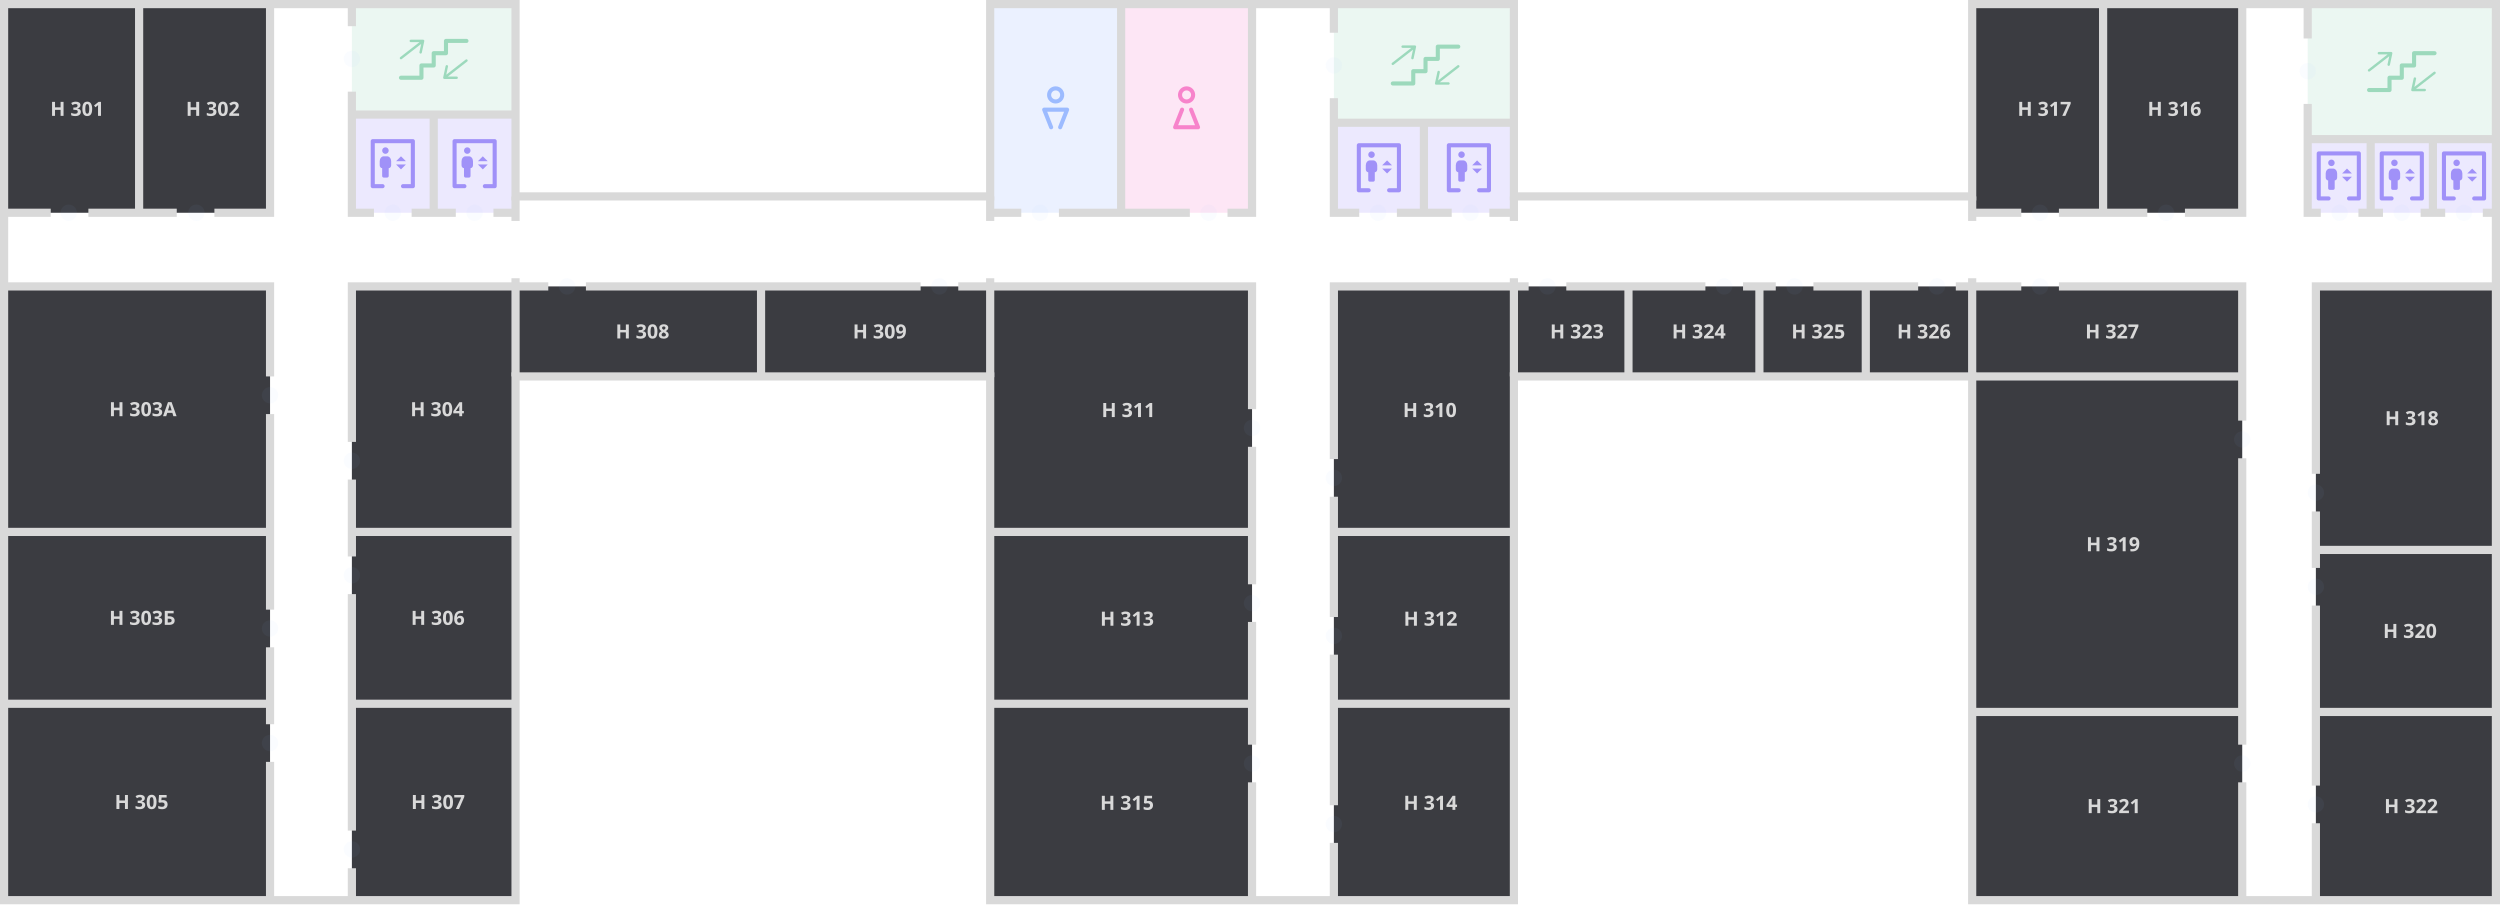
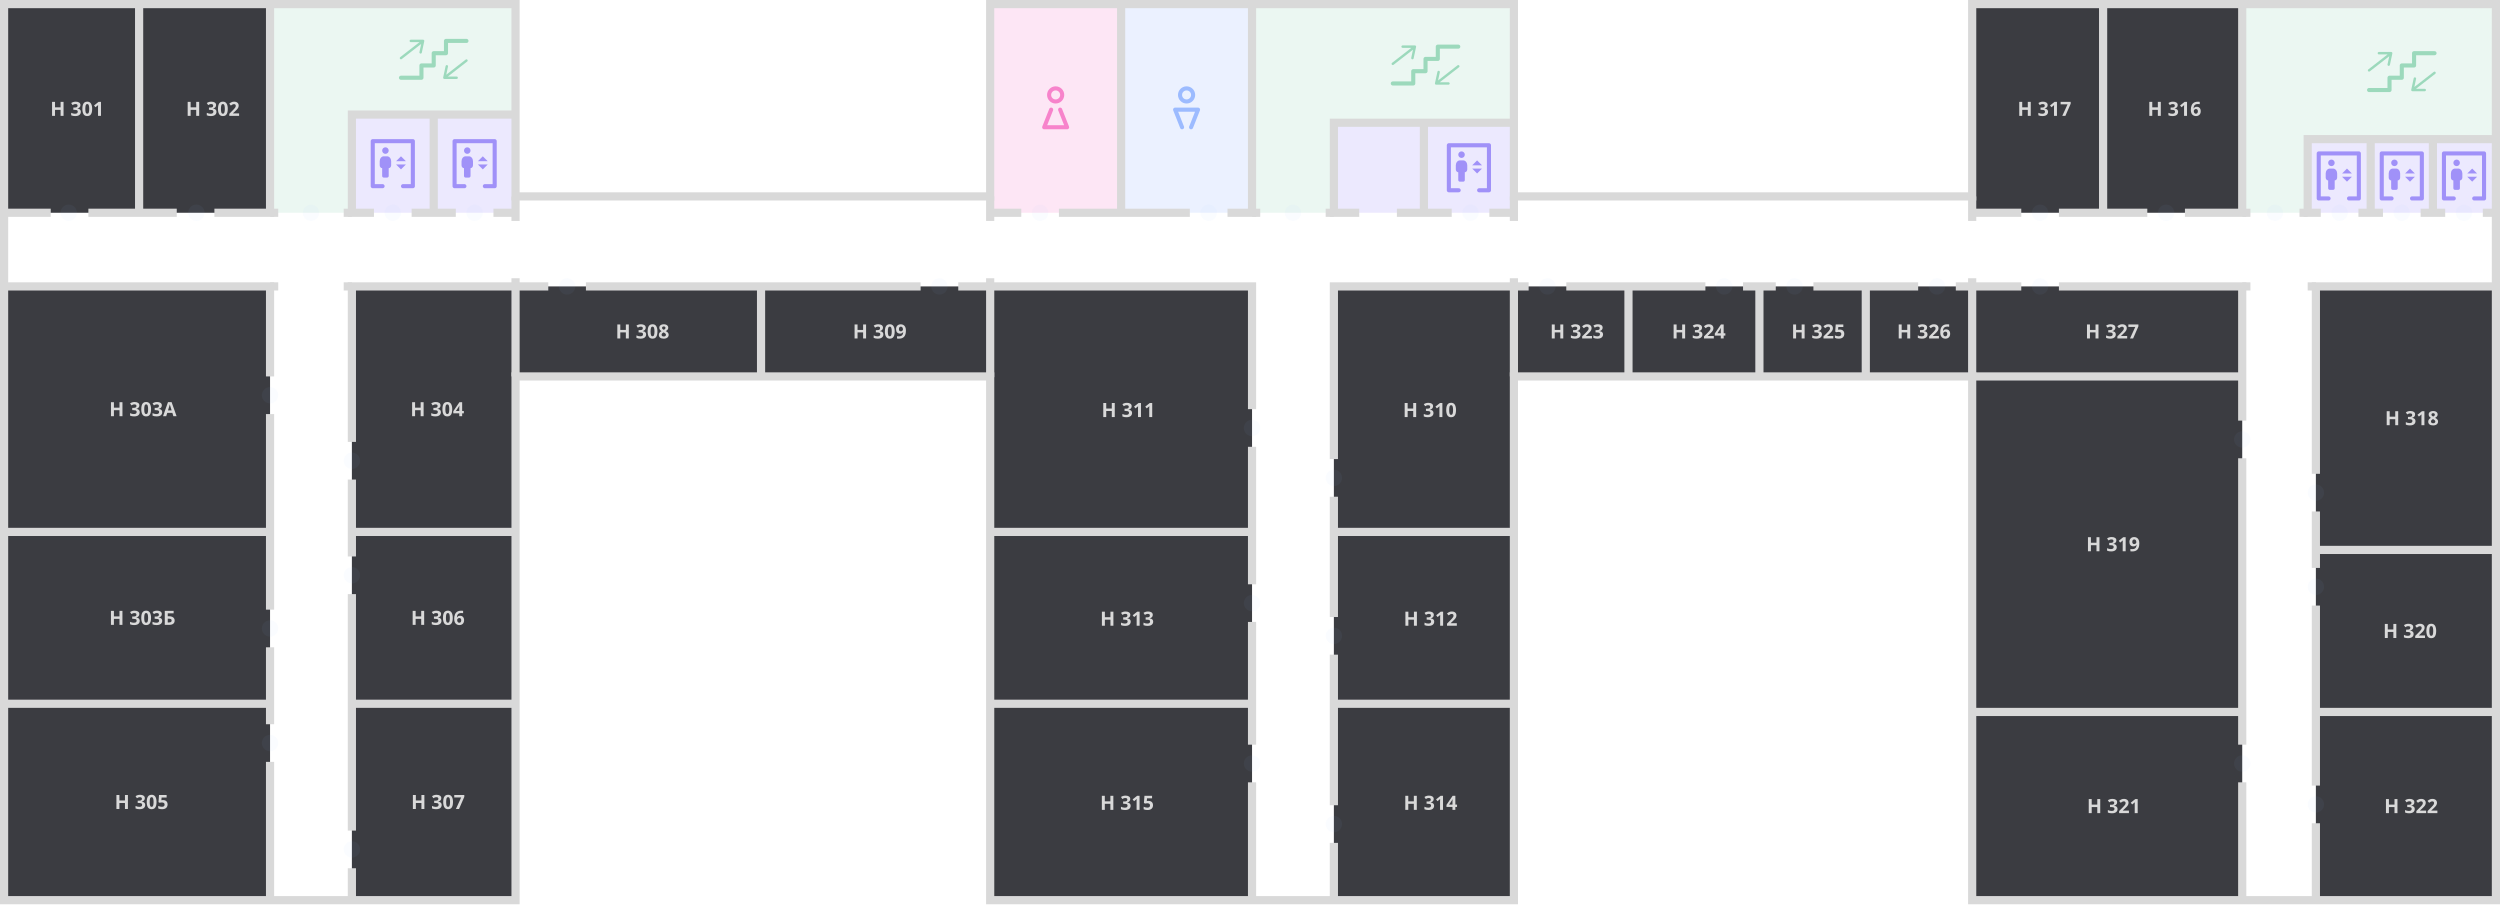
<svg xmlns="http://www.w3.org/2000/svg" width="3055" height="1105" viewBox="0 0 3055 1105" fill="none">
  <g id="N-3">
    <g id="Spaces">
-       <rect id="n-3-wcw-1" opacity="0.2" x="1370" y="5" width="160" height="255" fill="#F783CB" />
-       <rect id="n-3-wcm-1" opacity="0.2" x="1210" y="5" width="160" height="255" fill="#9CBBFF" />
+       <rect id="n-3-wcw-1" opacity="0.2" x="1210" y="5" width="160" height="255" fill="#F783CB" />
+       <rect id="n-3-wcm-1" opacity="0.2" x="1370" y="5" width="160" height="255" fill="#9CBBFF" />
      <rect id="n-311" x="1210" y="350" width="320" height="300" fill="#3B3C41" />
      <rect id="n-3113" x="1210" y="650" width="320" height="210" fill="#3B3C41" />
      <rect id="n-3115" x="1210" y="860" width="320" height="240" fill="#3B3C41" />
      <rect id="n-314" x="1630" y="860" width="220" height="240" fill="#3B3C41" />
      <rect id="n-312" x="1630" y="650" width="220" height="210" fill="#3B3C41" />
      <rect id="n-310" x="1630" y="350" width="220" height="300" fill="#3B3C41" />
-       <rect id="n-3-stair-1" opacity="0.2" x="1630" y="5" width="220" height="145" fill="#9CD9BC" />
+       <path id="n-3-stair-2" opacity="0.2" d="M1530 5H1850V150H1630V260H1530V5Z" fill="#9CD9BC" />
      <rect id="n-3-lift-2" opacity="0.2" x="1740" y="150" width="110" height="110" fill="#A091F8" />
      <rect id="n-3-lift-1" opacity="0.2" x="1630" y="150" width="110" height="110" fill="#A091F8" />
      <rect id="n-323" x="1850" y="350" width="140" height="110" fill="#3B3C41" />
      <rect id="n-324" x="1990" y="350" width="160" height="110" fill="#3B3C41" />
      <rect id="n-325" x="2150" y="350" width="130" height="110" fill="#3B3C41" />
      <rect id="n-326" x="2280" y="350" width="130" height="110" fill="#3B3C41" />
      <rect id="n-327" x="2410" y="350" width="330" height="110" fill="#3B3C41" />
      <rect id="n-319" x="2410" y="460" width="330" height="410" fill="#3B3C41" />
      <rect id="n-321" x="2410" y="870" width="330" height="230" fill="#3B3C41" />
      <rect id="n-322" x="2830" y="870" width="220" height="230" fill="#3B3C41" />
      <rect id="n-320" x="2830" y="672" width="220" height="198" fill="#3B3C41" />
      <rect id="n-318" x="2830" y="350" width="220" height="322" fill="#3B3C41" />
      <rect id="n-317" x="2410" y="5" width="160" height="255" fill="#3B3C41" />
      <rect id="n-316" x="2570" y="5" width="170" height="255" fill="#3B3C41" />
-       <rect id="n-3-stair-2" opacity="0.2" x="2820" y="5" width="230" height="165" fill="#9CD9BC" />
-       <rect id="n-3-stair-2_2" opacity="0.2" x="430" y="5" width="200" height="135" fill="#9CD9BC" />
+       <path id="n-3-stair-1" opacity="0.2" d="M2740 5H3050V170H2820V260H2740V5Z" fill="#9CD9BC" />
+       <path id="n-3-stair-3" opacity="0.2" d="M330 5H630V140H430V260H330V5Z" fill="#9CD9BC" />
      <rect id="n-3-lift-5" opacity="0.2" x="2973" y="170" width="77" height="90" fill="#A091F8" />
      <rect id="n-3-lift-7" opacity="0.2" x="530" y="140" width="100" height="120" fill="#A091F8" />
      <rect id="n-3-lift-6" opacity="0.2" x="430" y="140" width="100" height="120" fill="#A091F8" />
      <rect id="n-3-lift-4" opacity="0.2" x="2897" y="170" width="76" height="90" fill="#A091F8" />
      <rect id="n-3-lift-3" opacity="0.2" x="2820" y="170" width="77" height="90" fill="#A091F8" />
      <rect id="n-309" x="930" y="350" width="280" height="110" fill="#3B3C41" />
      <rect id="n-308" x="630" y="350" width="300" height="110" fill="#3B3C41" />
      <rect id="n-304" x="430" y="350" width="200" height="300" fill="#3B3C41" />
      <rect id="n-306" x="430" y="650" width="200" height="210" fill="#3B3C41" />
      <rect id="n-307" x="430" y="860" width="200" height="240" fill="#3B3C41" />
      <rect id="n-305" x="5" y="860" width="325" height="240" fill="#3B3C41" />
      <rect id="n-303a" x="5" y="350" width="325" height="300" fill="#3B3C41" />
      <rect id="n-303a_2" x="5" y="650" width="325" height="210" fill="#3B3C41" />
      <rect id="n-301" x="5" y="5" width="165" height="255" fill="#3B3C41" />
      <rect id="n-302" x="170" y="5" width="160" height="255" fill="#3B3C41" />
    </g>
    <g id="Walls">
      <path id="Vneskniy kontur" d="M630 5H5V1100H630V460H1210V1100H1850V460H2410V1100H3050V5H2410V240H1850V5H1210V240H630V5Z" stroke="#D9D9D9" stroke-width="10" />
      <path id="Vector 137" d="M1850 340L1850 460" stroke="#D9D9D9" stroke-width="10" />
      <path id="Vector 150" d="M1210 340L1210 350" stroke="#D9D9D9" stroke-width="10" />
      <path id="Vector 211" d="M2410 340L2410 350" stroke="#D9D9D9" stroke-width="10" />
      <path id="Vector 205" d="M630 340L630 460" stroke="#D9D9D9" stroke-width="10" />
      <path id="Vector 140" d="M1630 650H1850" stroke="#D9D9D9" stroke-width="10" />
      <path id="Vector 207" d="M430 650H630" stroke="#D9D9D9" stroke-width="10" />
      <path id="Vector 143" d="M1210 650H1530" stroke="#D9D9D9" stroke-width="10" />
      <path id="Vector 209" d="M5 650H330" stroke="#D9D9D9" stroke-width="10" />
      <path id="Vector 141" d="M1630 860H1850" stroke="#D9D9D9" stroke-width="10" />
      <path id="Vector 208" d="M430 860H630" stroke="#D9D9D9" stroke-width="10" />
      <path id="Vector 144" d="M1210 860H1530" stroke="#D9D9D9" stroke-width="10" />
      <path id="Vector 210" d="M5 860H330" stroke="#D9D9D9" stroke-width="10" />
      <path id="Vector 146" d="M1370 260V5" stroke="#D9D9D9" stroke-width="10" />
-       <path id="Vector 148" d="M1630 150L1850 150" stroke="#D9D9D9" stroke-width="10" />
      <path id="Vector 149" d="M1740 150V260" stroke="#D9D9D9" stroke-width="10" />
      <path id="Subtract" fill-rule="evenodd" clip-rule="evenodd" d="M1535 5V260V265H1530H1500V255H1525V5H1535ZM1454 255V265H1294V255H1454ZM1248 255V265H1210V255H1248Z" fill="#D9D9D9" />
-       <path id="Subtract_2" fill-rule="evenodd" clip-rule="evenodd" d="M1625 40V5H1635V40H1625ZM1625 120L1625 260V265H1630H1661V255H1635V120H1625ZM1707 265H1774V255H1707V265ZM1845 265H1820V255H1845V240H1855V260V270H1845V265Z" fill="#D9D9D9" />
+       <path id="Subtract_2" fill-rule="evenodd" clip-rule="evenodd" d="M1850 145H1630H1625V150L1625 260V265H1630H1661L1661 255H1635L1635 155H1850V145ZM1774 265H1707V255H1774V265ZM1820 265H1845V270H1855V260V240H1845V255H1820V265Z" fill="#D9D9D9" />
      <path id="Vector 138" d="M1210 240L1210 270" stroke="#D9D9D9" stroke-width="10" />
      <path id="Vector 212" d="M2410 240L2410 270" stroke="#D9D9D9" stroke-width="10" />
      <path id="Vector 206" d="M630 240L630 270" stroke="#D9D9D9" stroke-width="10" />
      <path id="Subtract_3" fill-rule="evenodd" clip-rule="evenodd" d="M1210 345H1205V350V461H1215V355H1525V500H1535V350V345H1530H1210ZM1525 546V714H1535V546H1525ZM1525 910V760H1535V910H1525ZM1525 956V1100H1535V956H1525Z" fill="#D9D9D9" />
      <path id="Subtract_4" fill-rule="evenodd" clip-rule="evenodd" d="M5 355H325V460H335V350V345H330H5V355ZM325 506V745H335V506H325ZM325 885V791H335V885H325ZM325 931V1100H335V931H325Z" fill="#D9D9D9" />
      <path id="Subtract_5" fill-rule="evenodd" clip-rule="evenodd" d="M1630 345H1625V350V561H1635V355H1850V345H1630ZM1625 607V754H1635V607H1625ZM1625 984V800H1635V984H1625ZM1625 1030V1100H1635V1030H1625Z" fill="#D9D9D9" />
      <path id="Vector 204" d="M930 350V460" stroke="#D9D9D9" stroke-width="10" />
      <path id="Vector 217" d="M1990 350V460" stroke="#D9D9D9" stroke-width="10" />
      <path id="Vector 218" d="M2150 350V460" stroke="#D9D9D9" stroke-width="10" />
      <path id="Vector 219" d="M2280 350V460" stroke="#D9D9D9" stroke-width="10" />
      <path id="Vector 220" d="M2410 350V460" stroke="#D9D9D9" stroke-width="10" />
      <path id="Vector 221" d="M2740 460H2410" stroke="#D9D9D9" stroke-width="10" />
      <path id="Vector 222" d="M2740 870H2410" stroke="#D9D9D9" stroke-width="10" />
      <path id="Vector 223" d="M3050 870L2830 870" stroke="#D9D9D9" stroke-width="10" />
      <path id="Vector 224" d="M3050 672L2830 672" stroke="#D9D9D9" stroke-width="10" />
      <path id="Subtract_6" fill-rule="evenodd" clip-rule="evenodd" d="M1125 355V345H716V355H1125ZM1171 355H1210V345H1171V355ZM430 345H670V355H435V540H425V350V345H430ZM425 586V680H435V586H425ZM425 1015V726H435V1015H425ZM425 1061V1100H435V1061H425Z" fill="#D9D9D9" />
      <path id="Subtract_7" fill-rule="evenodd" clip-rule="evenodd" d="M325 255V5H335V260V265H330H262V255H325ZM216 255H108V265H216V255ZM62 255V265H5V255H62Z" fill="#D9D9D9" />
-       <path id="Vector 213" d="M430 140H630" stroke="#D9D9D9" stroke-width="10" />
      <path id="Vector 214" d="M530 140V260" stroke="#D9D9D9" stroke-width="10" />
      <path id="Subtract_8" fill-rule="evenodd" clip-rule="evenodd" d="M2745 5V260V265H2740H2670V255H2735V5H2745ZM2624 255H2516V265H2624V255ZM2470 255V265H2410V255H2470Z" fill="#D9D9D9" />
-       <path id="Vector 225" d="M2820 170H3050" stroke="#D9D9D9" stroke-width="10" />
      <path id="Vector 227" d="M2973 170V260" stroke="#D9D9D9" stroke-width="10" />
      <path id="Vector 226" d="M2897 170V260" stroke="#D9D9D9" stroke-width="10" />
      <path id="Vector 228" d="M2570 260V5" stroke="#D9D9D9" stroke-width="10" />
-       <path id="Subtract_9" fill-rule="evenodd" clip-rule="evenodd" d="M2815 260V127H2825V255H2836L2836 265H2820H2815V260ZM2882 265H2912V255H2882V265ZM2988 265H2958V255H2988V265ZM3034 265H3050V255H3034V265ZM2825 47H2815V5H2825V47Z" fill="#D9D9D9" />
+       <path id="Subtract_9" fill-rule="evenodd" clip-rule="evenodd" d="M2815 165L2820 165L3050 165V175L2825 175V255H2836L2836 265H2820H2815V260V170V165ZM2882 265H2912V255H2882V265ZM2988 265H2958V255H2988V265ZM3034 265H3050V255H3034V265Z" fill="#D9D9D9" />
      <path id="Subtract_10" fill-rule="evenodd" clip-rule="evenodd" d="M2830 345H2825V350V579H2835V355H3050V345H2830ZM2825 625V694H2835V625H2825ZM2825 960V740H2835V960H2825ZM2825 1006V1100H2835V1006H2825Z" fill="#D9D9D9" />
      <path id="Subtract_11" fill-rule="evenodd" clip-rule="evenodd" d="M2470 355V345H2390V355H2470ZM2516 355H2735V514H2745V350V345H2740H2516V355ZM2344 345V355H2216V345H2344ZM2735 910V560H2745V910H2735ZM2735 956V1100H2745V956H2735ZM2170 355V345H2130V355H2170ZM2084 345V355H1914V345H2084ZM1868 355L1868 345H1850V355H1868Z" fill="#D9D9D9" />
      <path id="Vector 229" d="M170 260V5" stroke="#D9D9D9" stroke-width="10" />
-       <path id="Subtract_12" fill-rule="evenodd" clip-rule="evenodd" d="M425 112V260V265H430H457V255H435V112H425ZM425 32H435V5H425V32ZM503 265H557V255H503V265ZM630 265H603V255H630V265Z" fill="#D9D9D9" />
+       <path id="Subtract_12" fill-rule="evenodd" clip-rule="evenodd" d="M425 135H430H630V145H435V255H457L457 265H430H425V260V140V135ZM557 265H503V255H557V265ZM603 265H630V255H603V265Z" fill="#D9D9D9" />
+       <path id="Subtract_13" fill-rule="evenodd" clip-rule="evenodd" d="M1540 265L1540 255H1530V265H1540ZM1620 265H1630V255H1620V265Z" fill="#D9D9D9" />
+       <path id="Vector 285" d="M2740 260H2750" stroke="#D9D9D9" stroke-width="10" />
+       <path id="Vector 286" d="M2810 260H2820" stroke="#D9D9D9" stroke-width="10" />
+       <path id="Vector 281" d="M2740 350H2750" stroke="#D9D9D9" stroke-width="10" />
+       <path id="Vector 282" d="M2820 350H2830" stroke="#D9D9D9" stroke-width="10" />
+       <path id="Vector 283" d="M330 350H340" stroke="#D9D9D9" stroke-width="10" />
+       <path id="Vector 284" d="M420 350H430" stroke="#D9D9D9" stroke-width="10" />
+       <path id="Subtract_14" fill-rule="evenodd" clip-rule="evenodd" d="M340 265L340 255H330V265H340ZM420 265H430V255H420V265Z" fill="#D9D9D9" />
    </g>
    <g id="Textes">
      <text id="text 1" fill="#D9D9D9" xml:space="preserve" style="white-space: pre" font-family="GothamSSm" font-size="24" font-weight="bold" letter-spacing="0em">
        <tspan x="1344.3" y="989.62">Н 315</tspan>
      </text>
      <text id="text 5" fill="#D9D9D9" xml:space="preserve" style="white-space: pre" font-family="GothamSSm" font-size="24" font-weight="bold" letter-spacing="0em">
        <tspan x="1715.13" y="989.62">Н 314</tspan>
      </text>
      <text id="text 2" fill="#D9D9D9" xml:space="preserve" style="white-space: pre" font-family="GothamSSm" font-size="24" font-weight="bold" letter-spacing="0em">
        <tspan x="1344.38" y="764.62">Н 313</tspan>
      </text>
      <text id="text 6" fill="#D9D9D9" xml:space="preserve" style="white-space: pre" font-family="GothamSSm" font-size="24" font-weight="bold" letter-spacing="0em">
        <tspan x="1715.25" y="764.62">Н 312</tspan>
      </text>
      <text id="text 3" fill="#D9D9D9" xml:space="preserve" style="white-space: pre" font-family="GothamSSm" font-size="24" font-weight="bold" letter-spacing="0em">
        <tspan x="1346.04" y="509.62">Н 311</tspan>
      </text>
      <text id="text 7" fill="#D9D9D9" xml:space="preserve" style="white-space: pre" font-family="GothamSSm" font-size="24" font-weight="bold" letter-spacing="0em">
        <tspan x="1042.14" y="413.62">Н 309</tspan>
      </text>
      <text id="text 8" fill="#D9D9D9" xml:space="preserve" style="white-space: pre" font-family="GothamSSm" font-size="24" font-weight="bold" letter-spacing="0em">
        <tspan x="752.215" y="413.62">Н 308</tspan>
      </text>
      <text id="text 9" fill="#D9D9D9" xml:space="preserve" style="white-space: pre" font-family="GothamSSm" font-size="24" font-weight="bold" letter-spacing="0em">
        <tspan x="501.445" y="508.62">Н 304</tspan>
      </text>
      <text id="text 12" fill="#D9D9D9" xml:space="preserve" style="white-space: pre" font-family="GothamSSm" font-size="24" font-weight="bold" letter-spacing="0em">
        <tspan x="133.434" y="508.62">Н 303А</tspan>
      </text>
      <text id="text 15" fill="#D9D9D9" xml:space="preserve" style="white-space: pre" font-family="GothamSSm" font-size="24" font-weight="bold" letter-spacing="0em">
        <tspan x="227.184" y="141.62">Н 302</tspan>
      </text>
      <text id="text 16" fill="#D9D9D9" xml:space="preserve" style="white-space: pre" font-family="GothamSSm" font-size="24" font-weight="bold" letter-spacing="0em">
        <tspan x="61.453" y="141.62">Н 301</tspan>
      </text>
      <text id="text 13" fill="#D9D9D9" xml:space="preserve" style="white-space: pre" font-family="GothamSSm" font-size="24" font-weight="bold" letter-spacing="0em">
        <tspan x="133.414" y="763.62">Н 303Б</tspan>
      </text>
      <text id="text 14" fill="#D9D9D9" xml:space="preserve" style="white-space: pre" font-family="GothamSSm" font-size="24" font-weight="bold" letter-spacing="0em">
        <tspan x="140.113" y="988.62">Н 305</tspan>
      </text>
      <text id="text 10" fill="#D9D9D9" xml:space="preserve" style="white-space: pre" font-family="GothamSSm" font-size="24" font-weight="bold" letter-spacing="0em">
        <tspan x="502.121" y="763.62">Н 306</tspan>
      </text>
      <text id="text 11" fill="#D9D9D9" xml:space="preserve" style="white-space: pre" font-family="GothamSSm" font-size="24" font-weight="bold" letter-spacing="0em">
        <tspan x="502.395" y="988.62">Н 307</tspan>
      </text>
      <text id="text 4" fill="#D9D9D9" xml:space="preserve" style="white-space: pre" font-family="GothamSSm" font-size="24" font-weight="bold" letter-spacing="0em">
        <tspan x="1714.36" y="509.62">Н 310</tspan>
      </text>
      <text id="text 17" fill="#D9D9D9" xml:space="preserve" style="white-space: pre" font-family="GothamSSm" font-size="24" font-weight="bold" letter-spacing="0em">
        <tspan x="1894.12" y="413.62">Н 323</tspan>
      </text>
      <text id="text 18" fill="#D9D9D9" xml:space="preserve" style="white-space: pre" font-family="GothamSSm" font-size="24" font-weight="bold" letter-spacing="0em">
        <tspan x="2043.02" y="413.62">Н 324</tspan>
      </text>
      <text id="text 19" fill="#D9D9D9" xml:space="preserve" style="white-space: pre" font-family="GothamSSm" font-size="24" font-weight="bold" letter-spacing="0em">
        <tspan x="2189.04" y="413.62">Н 325</tspan>
      </text>
      <text id="text 20" fill="#D9D9D9" xml:space="preserve" style="white-space: pre" font-family="GothamSSm" font-size="24" font-weight="bold" letter-spacing="0em">
        <tspan x="2318.08" y="413.62">Н 326</tspan>
      </text>
      <text id="text 21" fill="#D9D9D9" xml:space="preserve" style="white-space: pre" font-family="GothamSSm" font-size="24" font-weight="bold" letter-spacing="0em">
        <tspan x="2548.14" y="413.62">Н 327</tspan>
      </text>
      <text id="text 22" fill="#D9D9D9" xml:space="preserve" style="white-space: pre" font-family="GothamSSm" font-size="24" font-weight="bold" letter-spacing="0em">
        <tspan x="2549.33" y="673.62">Н 319</tspan>
      </text>
      <text id="text 23" fill="#D9D9D9" xml:space="preserve" style="white-space: pre" font-family="GothamSSm" font-size="24" font-weight="bold" letter-spacing="0em">
        <tspan x="2550.29" y="993.62">Н 321</tspan>
      </text>
      <text id="text 24" fill="#D9D9D9" xml:space="preserve" style="white-space: pre" font-family="GothamSSm" font-size="24" font-weight="bold" letter-spacing="0em">
        <tspan x="2913.49" y="993.62">Н 322</tspan>
      </text>
      <text id="text 25" fill="#D9D9D9" xml:space="preserve" style="white-space: pre" font-family="GothamSSm" font-size="24" font-weight="bold" letter-spacing="0em">
        <tspan x="2912.1" y="779.62">Н 320</tspan>
      </text>
      <text id="text 26" fill="#D9D9D9" xml:space="preserve" style="white-space: pre" font-family="GothamSSm" font-size="24" font-weight="bold" letter-spacing="0em">
        <tspan x="2914.4" y="519.62">Н 318</tspan>
      </text>
      <text id="text 27" fill="#D9D9D9" xml:space="preserve" style="white-space: pre" font-family="GothamSSm" font-size="24" font-weight="bold" letter-spacing="0em">
        <tspan x="2624.3" y="141.62">Н 316</tspan>
      </text>
      <text id="text 28" fill="#D9D9D9" xml:space="preserve" style="white-space: pre" font-family="GothamSSm" font-size="24" font-weight="bold" letter-spacing="0em">
        <tspan x="2465.38" y="141.62">Н 317</tspan>
      </text>
    </g>
    <g id="Entrances">
      <circle id="1" cx="1271" cy="260" r="10" fill="#9CBBFF" fill-opacity="0.05" />
      <circle id="12" cx="1148" cy="350" r="10" fill="#9CBBFF" fill-opacity="0.05" />
      <circle id="13" cx="693" cy="350" r="10" fill="#9CBBFF" fill-opacity="0.05" />
      <circle id="14" cx="580" cy="260" r="10" fill="#9CBBFF" fill-opacity="0.05" />
      <circle id="15" cx="480" cy="260" r="10" fill="#9CBBFF" fill-opacity="0.05" />
-       <circle id="16" cx="430" cy="72" r="10" fill="#9CBBFF" fill-opacity="0.05" />
+       <circle id="16" cx="380" cy="260" r="10" fill="#9CBBFF" fill-opacity="0.05" />
      <circle id="17" cx="240" cy="260" r="10" fill="#9CBBFF" fill-opacity="0.05" />
      <circle id="19" cx="330" cy="483" r="10" fill="#9CBBFF" fill-opacity="0.05" />
      <circle id="20" cx="330" cy="768" r="10" fill="#9CBBFF" fill-opacity="0.05" />
      <circle id="21" cx="330" cy="908" r="10" fill="#9CBBFF" fill-opacity="0.05" />
      <circle id="22" cx="430" cy="1038" r="10" fill="#9CBBFF" fill-opacity="0.05" />
      <circle id="23" cx="430" cy="703" r="10" fill="#9CBBFF" fill-opacity="0.05" />
      <circle id="24" cx="430" cy="563" r="10" fill="#9CBBFF" fill-opacity="0.05" />
      <circle id="18" cx="84" cy="260" r="10" fill="#9CBBFF" fill-opacity="0.05" />
      <circle id="2" cx="1477" cy="260" r="10" fill="#9CBBFF" fill-opacity="0.05" />
-       <circle id="3" cx="1684" cy="260" r="10" fill="#9CBBFF" fill-opacity="0.05" />
      <circle id="6" cx="1630" cy="584" r="10" fill="#9CBBFF" fill-opacity="0.05" />
      <circle id="7" cx="1530" cy="523" r="10" fill="#9CBBFF" fill-opacity="0.05" />
      <circle id="8" cx="1530" cy="737" r="10" fill="#9CBBFF" fill-opacity="0.05" />
      <circle id="9" cx="1530" cy="933" r="10" fill="#9CBBFF" fill-opacity="0.05" />
      <circle id="10" cx="1630" cy="1007" r="10" fill="#9CBBFF" fill-opacity="0.05" />
      <circle id="11" cx="1630" cy="777" r="10" fill="#9CBBFF" fill-opacity="0.05" />
-       <circle id="5" cx="1630" cy="80" r="10" fill="#9CBBFF" fill-opacity="0.05" />
+       <circle id="5" cx="1580" cy="260" r="10" fill="#9CBBFF" fill-opacity="0.05" />
      <circle id="4" cx="1797" cy="260" r="10" fill="#9CBBFF" fill-opacity="0.05" />
      <circle id="25" cx="1891" cy="350" r="10" fill="#9CBBFF" fill-opacity="0.05" />
      <circle id="26" cx="2107" cy="350" r="10" fill="#9CBBFF" fill-opacity="0.05" />
      <circle id="27" cx="2193" cy="350" r="10" fill="#9CBBFF" fill-opacity="0.05" />
      <circle id="28" cx="2367" cy="350" r="10" fill="#9CBBFF" fill-opacity="0.05" />
      <circle id="29" cx="2493" cy="350" r="10" fill="#9CBBFF" fill-opacity="0.05" />
      <circle id="30" cx="2493" cy="260" r="10" fill="#9CBBFF" fill-opacity="0.05" />
      <circle id="31" cx="2647" cy="260" r="10" fill="#9CBBFF" fill-opacity="0.05" />
      <circle id="32" cx="2830" cy="602" r="10" fill="#9CBBFF" fill-opacity="0.05" />
      <circle id="36" cx="2830" cy="717" r="10" fill="#9CBBFF" fill-opacity="0.05" />
      <circle id="37" cx="2740" cy="537" r="10" fill="#9CBBFF" fill-opacity="0.05" />
      <circle id="38" cx="2740" cy="933" r="10" fill="#9CBBFF" fill-opacity="0.05" />
      <circle id="39" cx="2830" cy="983" r="10" fill="#9CBBFF" fill-opacity="0.05" />
-       <circle id="35" cx="2820" cy="87" r="10" fill="#9CBBFF" fill-opacity="0.05" />
+       <circle id="35" cx="2780" cy="260" r="10" fill="#9CBBFF" fill-opacity="0.05" />
      <circle id="33" cx="2935" cy="260" r="10" fill="#9CBBFF" fill-opacity="0.05" />
      <circle id="40" cx="2859" cy="260" r="10" fill="#9CBBFF" fill-opacity="0.05" />
      <circle id="34" cx="3011" cy="260" r="10" fill="#9CBBFF" fill-opacity="0.05" />
    </g>
    <g id="Icons">
      <g id="Stair">
        <g id="Stair frame">
          <path id="Vector 152" d="M1782 57H1757V72H1742V87H1727V102H1702" stroke="#9CD9BC" stroke-width="5" stroke-linecap="round" stroke-linejoin="round" />
          <path id="Vector 154" d="M1714 57H1729M1729 57L1726 71M1729 57L1702 78" stroke="#9CD9BC" stroke-width="3" stroke-linecap="round" stroke-linejoin="round" />
          <path id="Vector 155" d="M1770 102H1755M1755 102L1758 88M1755 102L1782 81" stroke="#9CD9BC" stroke-width="3" stroke-linecap="round" stroke-linejoin="round" />
        </g>
      </g>
      <g id="Elevator">
        <g id="Vector">
-           <path d="M1701 202L1695 196L1689 202H1701Z" fill="#A091F8" />
-           <path d="M1701 206L1695 212L1689 206H1701Z" fill="#A091F8" />
-           <path d="M1683 202C1683 199 1681 196 1678 196H1674C1671 196 1669 199 1669 202V207C1669 209 1670.5 210.5 1672 210.5V220C1672 221.6 1673.33 222 1674 222H1678C1678.67 222 1680 221.6 1680 220V210.5C1681.5 210.5 1683 209 1683 207V202Z" fill="#A091F8" />
-           <path d="M1680 189C1680 191.209 1678.21 193 1676 193C1673.79 193 1672 191.209 1672 189C1672 186.791 1673.79 185 1676 185C1678.21 185 1680 186.791 1680 189Z" fill="#A091F8" />
-         </g>
-         <path id="Vector 201" d="M1672.5 232.5H1660.5V177.5H1709.5V232.5H1697.5" stroke="#A091F8" stroke-width="5" stroke-linecap="round" stroke-linejoin="round" />
-       </g>
-       <g id="Elevator_2">
-         <g id="Vector_2">
          <path d="M496 197L490 191L484 197H496Z" fill="#A091F8" />
          <path d="M496 201L490 207L484 201H496Z" fill="#A091F8" />
          <path d="M478 197C478 194 476 191 473 191H469C466 191 464 194 464 197V202C464 204 465.5 205.5 467 205.5V215C467 216.6 468.333 217 469 217H473C473.667 217 475 216.6 475 215V205.5C476.5 205.5 478 204 478 202V197Z" fill="#A091F8" />
          <path d="M475 184C475 186.209 473.209 188 471 188C468.791 188 467 186.209 467 184C467 181.791 468.791 180 471 180C473.209 180 475 181.791 475 184Z" fill="#A091F8" />
        </g>
-         <path id="Vector 201_2" d="M467.5 227.5H455.5V172.5H504.5V227.5H492.5" stroke="#A091F8" stroke-width="5" stroke-linecap="round" stroke-linejoin="round" />
-       </g>
-       <g id="Elevator_3">
-         <g id="Vector_3">
+         <path id="Vector 201" d="M467.5 227.5H455.5V172.5H504.5V227.5H492.5" stroke="#A091F8" stroke-width="5" stroke-linecap="round" stroke-linejoin="round" />
+       </g>
+       <g id="Elevator_2">
+         <g id="Vector_2">
          <path d="M596 197L590 191L584 197H596Z" fill="#A091F8" />
          <path d="M596 201L590 207L584 201H596Z" fill="#A091F8" />
          <path d="M578 197C578 194 576 191 573 191H569C566 191 564 194 564 197V202C564 204 565.5 205.5 567 205.5V215C567 216.6 568.333 217 569 217H573C573.667 217 575 216.6 575 215V205.5C576.5 205.5 578 204 578 202V197Z" fill="#A091F8" />
          <path d="M575 184C575 186.209 573.209 188 571 188C568.791 188 567 186.209 567 184C567 181.791 568.791 180 571 180C573.209 180 575 181.791 575 184Z" fill="#A091F8" />
        </g>
-         <path id="Vector 201_3" d="M567.5 227.5H555.5V172.5H604.5V227.5H592.5" stroke="#A091F8" stroke-width="5" stroke-linecap="round" stroke-linejoin="round" />
-       </g>
-       <g id="Elevator_4">
-         <g id="Vector_4">
+         <path id="Vector 201_2" d="M567.5 227.5H555.5V172.5H604.5V227.5H592.5" stroke="#A091F8" stroke-width="5" stroke-linecap="round" stroke-linejoin="round" />
+       </g>
+       <g id="Elevator_3">
+         <g id="Vector_3">
          <path d="M1811 202L1805 196L1799 202H1811Z" fill="#A091F8" />
          <path d="M1811 206L1805 212L1799 206H1811Z" fill="#A091F8" />
          <path d="M1793 202C1793 199 1791 196 1788 196H1784C1781 196 1779 199 1779 202V207C1779 209 1780.5 210.5 1782 210.5V220C1782 221.6 1783.33 222 1784 222H1788C1788.67 222 1790 221.6 1790 220V210.5C1791.5 210.5 1793 209 1793 207V202Z" fill="#A091F8" />
          <path d="M1790 189C1790 191.209 1788.21 193 1786 193C1783.79 193 1782 191.209 1782 189C1782 186.791 1783.79 185 1786 185C1788.21 185 1790 186.791 1790 189Z" fill="#A091F8" />
        </g>
-         <path id="Vector 201_4" d="M1782.5 232.5H1770.5V177.5H1819.5V232.5H1807.5" stroke="#A091F8" stroke-width="5" stroke-linecap="round" stroke-linejoin="round" />
-       </g>
-       <g id="Elevator_5">
-         <g id="Vector_5">
+         <path id="Vector 201_3" d="M1782.5 232.5H1770.5V177.5H1819.5V232.5H1807.5" stroke="#A091F8" stroke-width="5" stroke-linecap="round" stroke-linejoin="round" />
+       </g>
+       <g id="Elevator_4">
+         <g id="Vector_4">
          <path d="M2874 212L2868 206L2862 212H2874Z" fill="#A091F8" />
          <path d="M2874 216L2868 222L2862 216H2874Z" fill="#A091F8" />
          <path d="M2856 212C2856 209 2854 206 2851 206H2847C2844 206 2842 209 2842 212V217C2842 219 2843.5 220.5 2845 220.5V230C2845 231.6 2846.33 232 2847 232H2851C2851.67 232 2853 231.6 2853 230V220.5C2854.5 220.5 2856 219 2856 217V212Z" fill="#A091F8" />
          <path d="M2853 199C2853 201.209 2851.21 203 2849 203C2846.79 203 2845 201.209 2845 199C2845 196.791 2846.79 195 2849 195C2851.21 195 2853 196.791 2853 199Z" fill="#A091F8" />
        </g>
-         <path id="Vector 201_5" d="M2845.5 242.5H2833.5V187.5H2882.5V242.5H2870.5" stroke="#A091F8" stroke-width="5" stroke-linecap="round" stroke-linejoin="round" />
-       </g>
-       <g id="Elevator_6">
-         <g id="Vector_6">
+         <path id="Vector 201_4" d="M2845.5 242.5H2833.5V187.5H2882.5V242.5H2870.5" stroke="#A091F8" stroke-width="5" stroke-linecap="round" stroke-linejoin="round" />
+       </g>
+       <g id="Elevator_5">
+         <g id="Vector_5">
          <path d="M2951 212L2945 206L2939 212H2951Z" fill="#A091F8" />
          <path d="M2951 216L2945 222L2939 216H2951Z" fill="#A091F8" />
          <path d="M2933 212C2933 209 2931 206 2928 206H2924C2921 206 2919 209 2919 212V217C2919 219 2920.5 220.5 2922 220.5V230C2922 231.6 2923.33 232 2924 232H2928C2928.67 232 2930 231.6 2930 230V220.5C2931.5 220.5 2933 219 2933 217V212Z" fill="#A091F8" />
          <path d="M2930 199C2930 201.209 2928.21 203 2926 203C2923.79 203 2922 201.209 2922 199C2922 196.791 2923.79 195 2926 195C2928.21 195 2930 196.791 2930 199Z" fill="#A091F8" />
        </g>
-         <path id="Vector 201_6" d="M2922.5 242.5H2910.5V187.5H2959.5V242.5H2947.5" stroke="#A091F8" stroke-width="5" stroke-linecap="round" stroke-linejoin="round" />
-       </g>
-       <g id="Elevator_7">
-         <g id="Vector_7">
+         <path id="Vector 201_5" d="M2922.5 242.5H2910.5V187.5H2959.5V242.5H2947.5" stroke="#A091F8" stroke-width="5" stroke-linecap="round" stroke-linejoin="round" />
+       </g>
+       <g id="Elevator_6">
+         <g id="Vector_6">
          <path d="M3027 212L3021 206L3015 212H3027Z" fill="#A091F8" />
          <path d="M3027 216L3021 222L3015 216H3027Z" fill="#A091F8" />
          <path d="M3009 212C3009 209 3007 206 3004 206H3000C2997 206 2995 209 2995 212V217C2995 219 2996.5 220.5 2998 220.5V230C2998 231.6 2999.33 232 3000 232H3004C3004.67 232 3006 231.6 3006 230V220.5C3007.5 220.5 3009 219 3009 217V212Z" fill="#A091F8" />
          <path d="M3006 199C3006 201.209 3004.21 203 3002 203C2999.79 203 2998 201.209 2998 199C2998 196.791 2999.79 195 3002 195C3004.21 195 3006 196.791 3006 199Z" fill="#A091F8" />
        </g>
-         <path id="Vector 201_7" d="M2998.5 242.5H2986.5V187.5H3035.5V242.5H3023.5" stroke="#A091F8" stroke-width="5" stroke-linecap="round" stroke-linejoin="round" />
+         <path id="Vector 201_6" d="M2998.5 242.5H2986.5V187.5H3035.5V242.5H3023.5" stroke="#A091F8" stroke-width="5" stroke-linecap="round" stroke-linejoin="round" />
      </g>
      <g id="Woman">
        <g id="Group 5">
-           <path id="Vector 200" d="M1455.5 134L1464 155.5H1436L1444.5 134" stroke="#F783CB" stroke-width="5" stroke-linecap="round" stroke-linejoin="round" />
-           <circle id="Ellipse 9" cx="1450" cy="116" r="8" stroke="#F783CB" stroke-width="5" stroke-linecap="round" stroke-linejoin="round" />
+           <path id="Vector 200" d="M1295.5 134L1304 155.5H1276L1284.5 134" stroke="#F783CB" stroke-width="5" stroke-linecap="round" stroke-linejoin="round" />
+           <circle id="Ellipse 9" cx="1290" cy="116" r="8" stroke="#F783CB" stroke-width="5" stroke-linecap="round" stroke-linejoin="round" />
        </g>
      </g>
      <g id="Men">
        <g id="Group 6">
-           <path id="Vector 200_2" d="M1295.5 155.5L1304 134H1276L1284.5 155.5" stroke="#9CBBFF" stroke-width="5" stroke-linecap="round" stroke-linejoin="round" />
-           <circle id="Ellipse 9_2" cx="1290" cy="116" r="8" stroke="#9CBBFF" stroke-width="5" stroke-linecap="round" stroke-linejoin="round" />
+           <path id="Vector 200_2" d="M1455.5 155.5L1464 134H1436L1444.5 155.5" stroke="#9CBBFF" stroke-width="5" stroke-linecap="round" stroke-linejoin="round" />
+           <circle id="Ellipse 9_2" cx="1450" cy="116" r="8" stroke="#9CBBFF" stroke-width="5" stroke-linecap="round" stroke-linejoin="round" />
        </g>
      </g>
      <g id="Stair_2">
        <g id="Stair frame_2">
          <path id="Vector 152_2" d="M2975 65H2950V80H2935V95H2920V110H2895" stroke="#9CD9BC" stroke-width="5" stroke-linecap="round" stroke-linejoin="round" />
          <path id="Vector 154_2" d="M2907 65H2922M2922 65L2919 79M2922 65L2895 86" stroke="#9CD9BC" stroke-width="3" stroke-linecap="round" stroke-linejoin="round" />
          <path id="Vector 155_2" d="M2963 110H2948M2948 110L2951 96M2948 110L2975 89" stroke="#9CD9BC" stroke-width="3" stroke-linecap="round" stroke-linejoin="round" />
        </g>
      </g>
      <g id="Stair_3">
        <g id="Stair frame_3">
          <path id="Vector 152_3" d="M570 50H545V65H530V80H515V95H490" stroke="#9CD9BC" stroke-width="5" stroke-linecap="round" stroke-linejoin="round" />
          <path id="Vector 154_3" d="M502 50H517M517 50L514 64M517 50L490 71" stroke="#9CD9BC" stroke-width="3" stroke-linecap="round" stroke-linejoin="round" />
          <path id="Vector 155_3" d="M558 95H543M543 95L546 81M543 95L570 74" stroke="#9CD9BC" stroke-width="3" stroke-linecap="round" stroke-linejoin="round" />
        </g>
      </g>
    </g>
  </g>
</svg>
